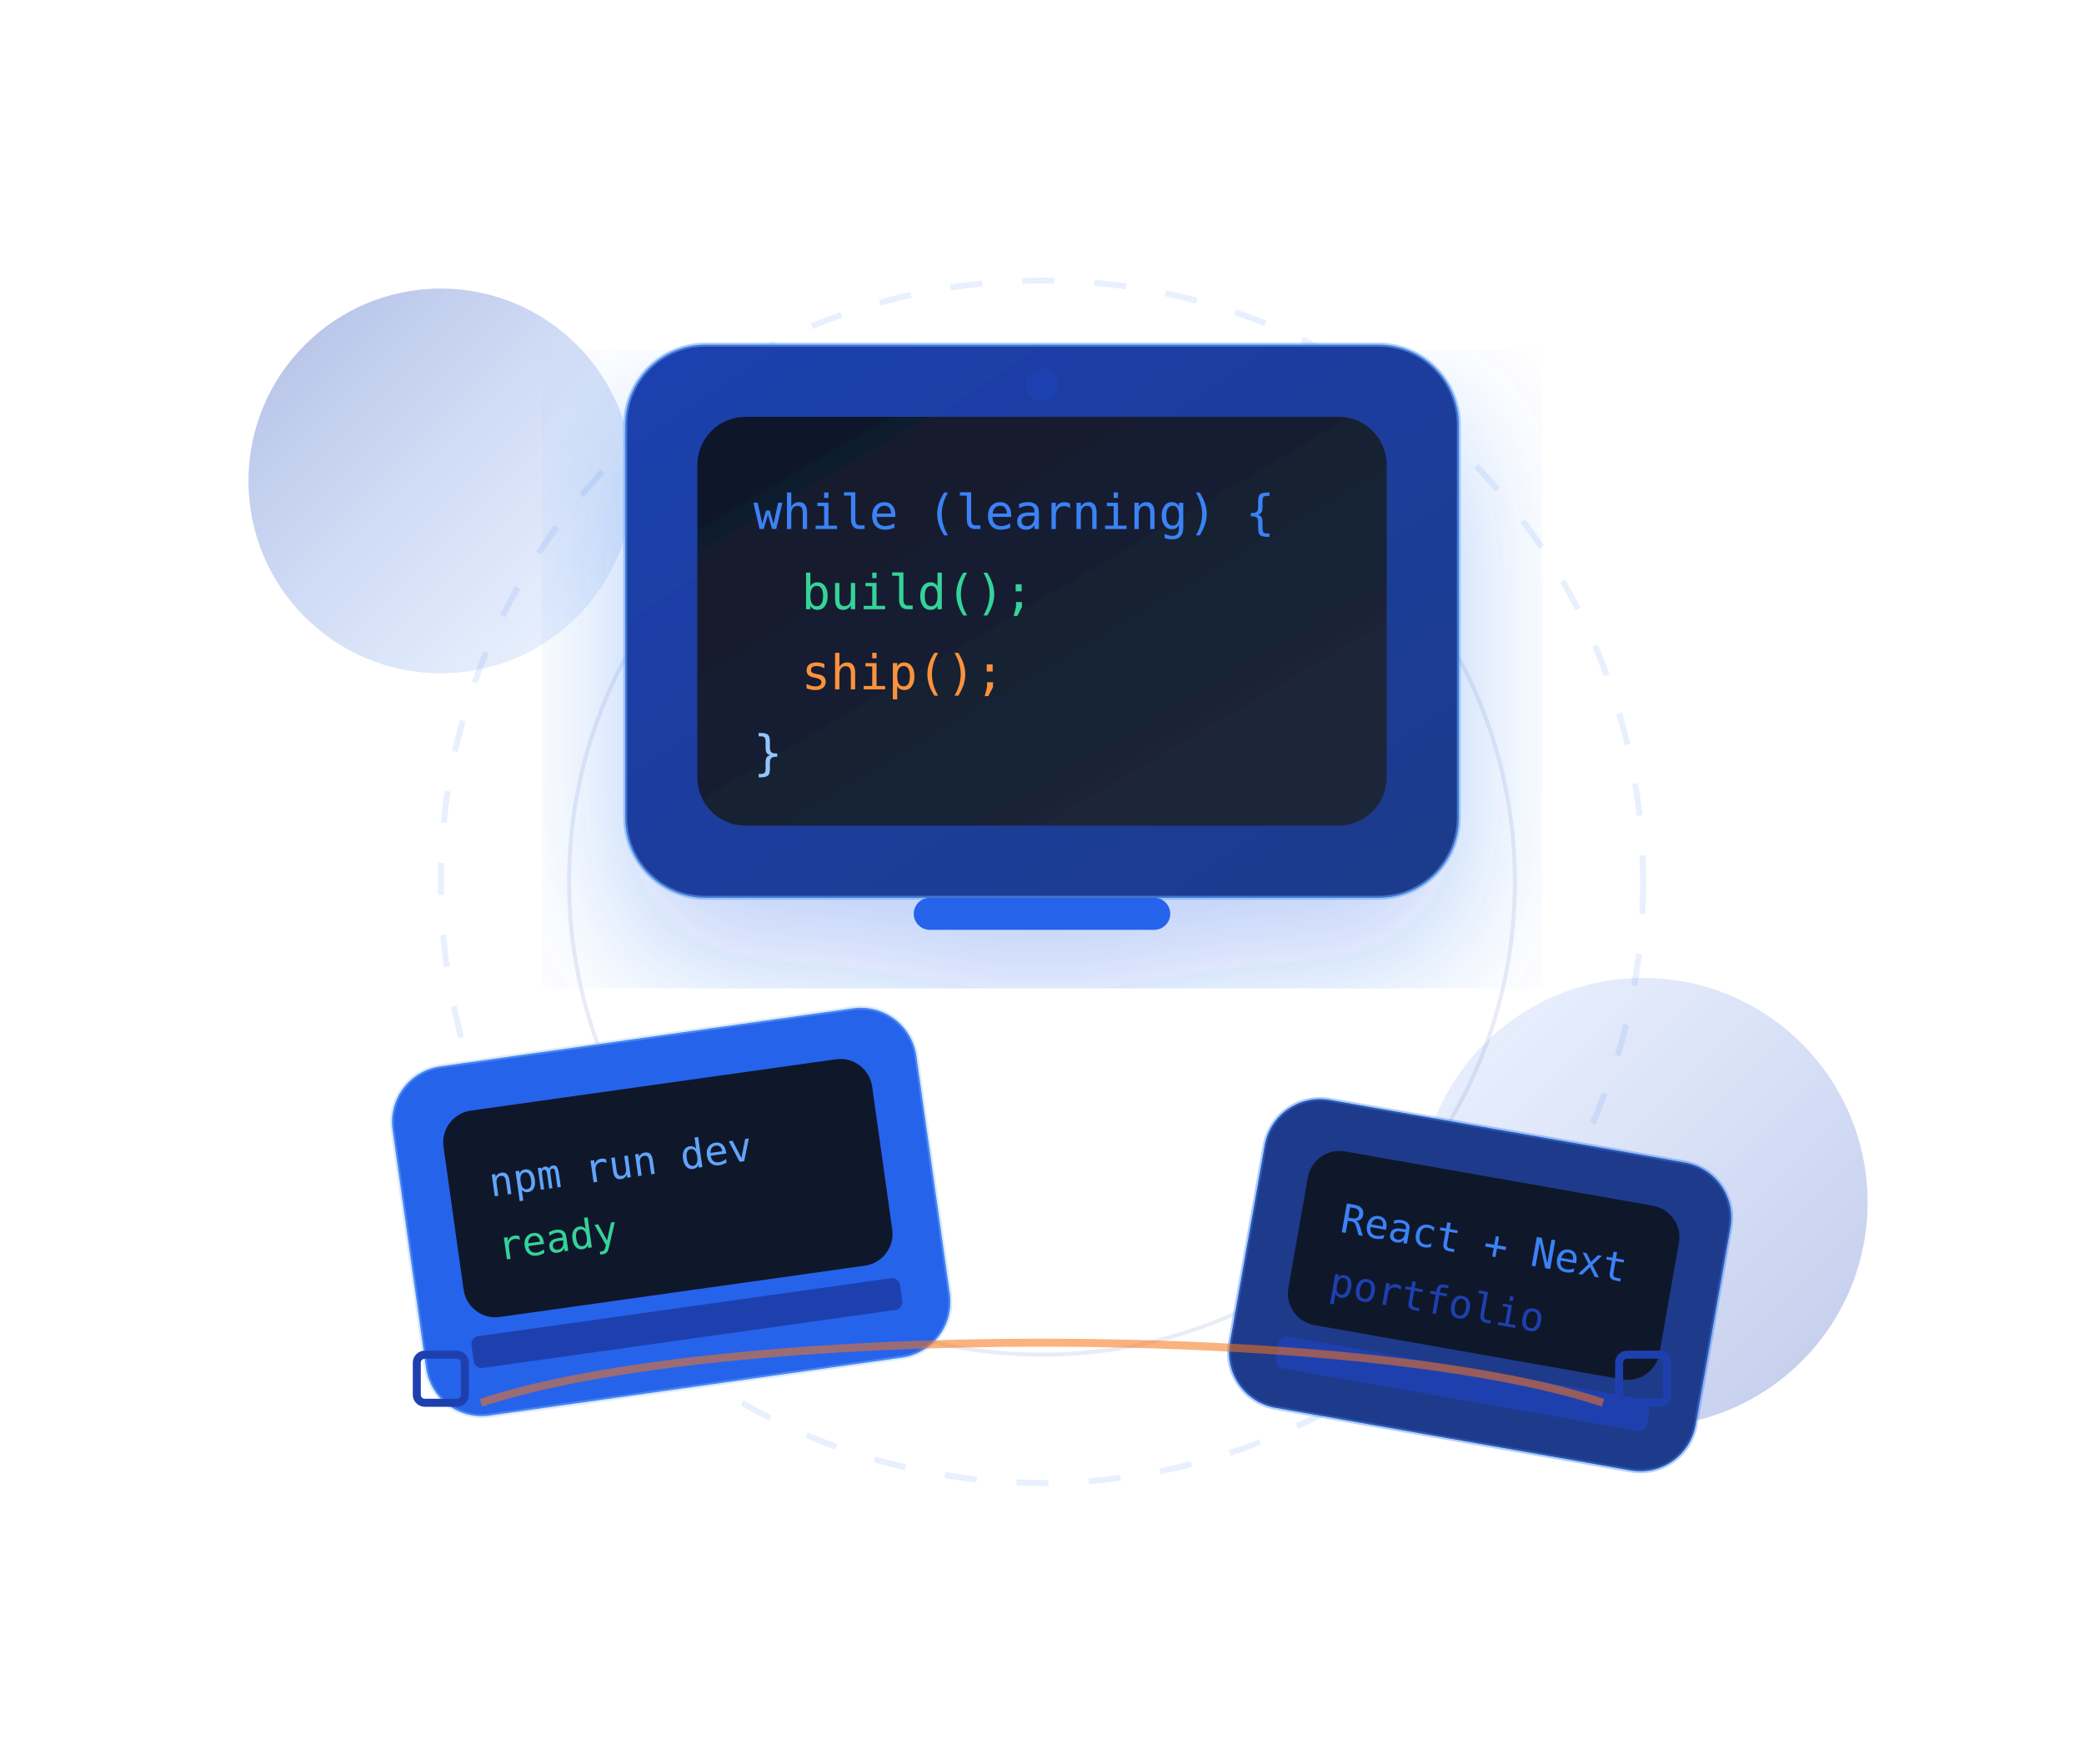
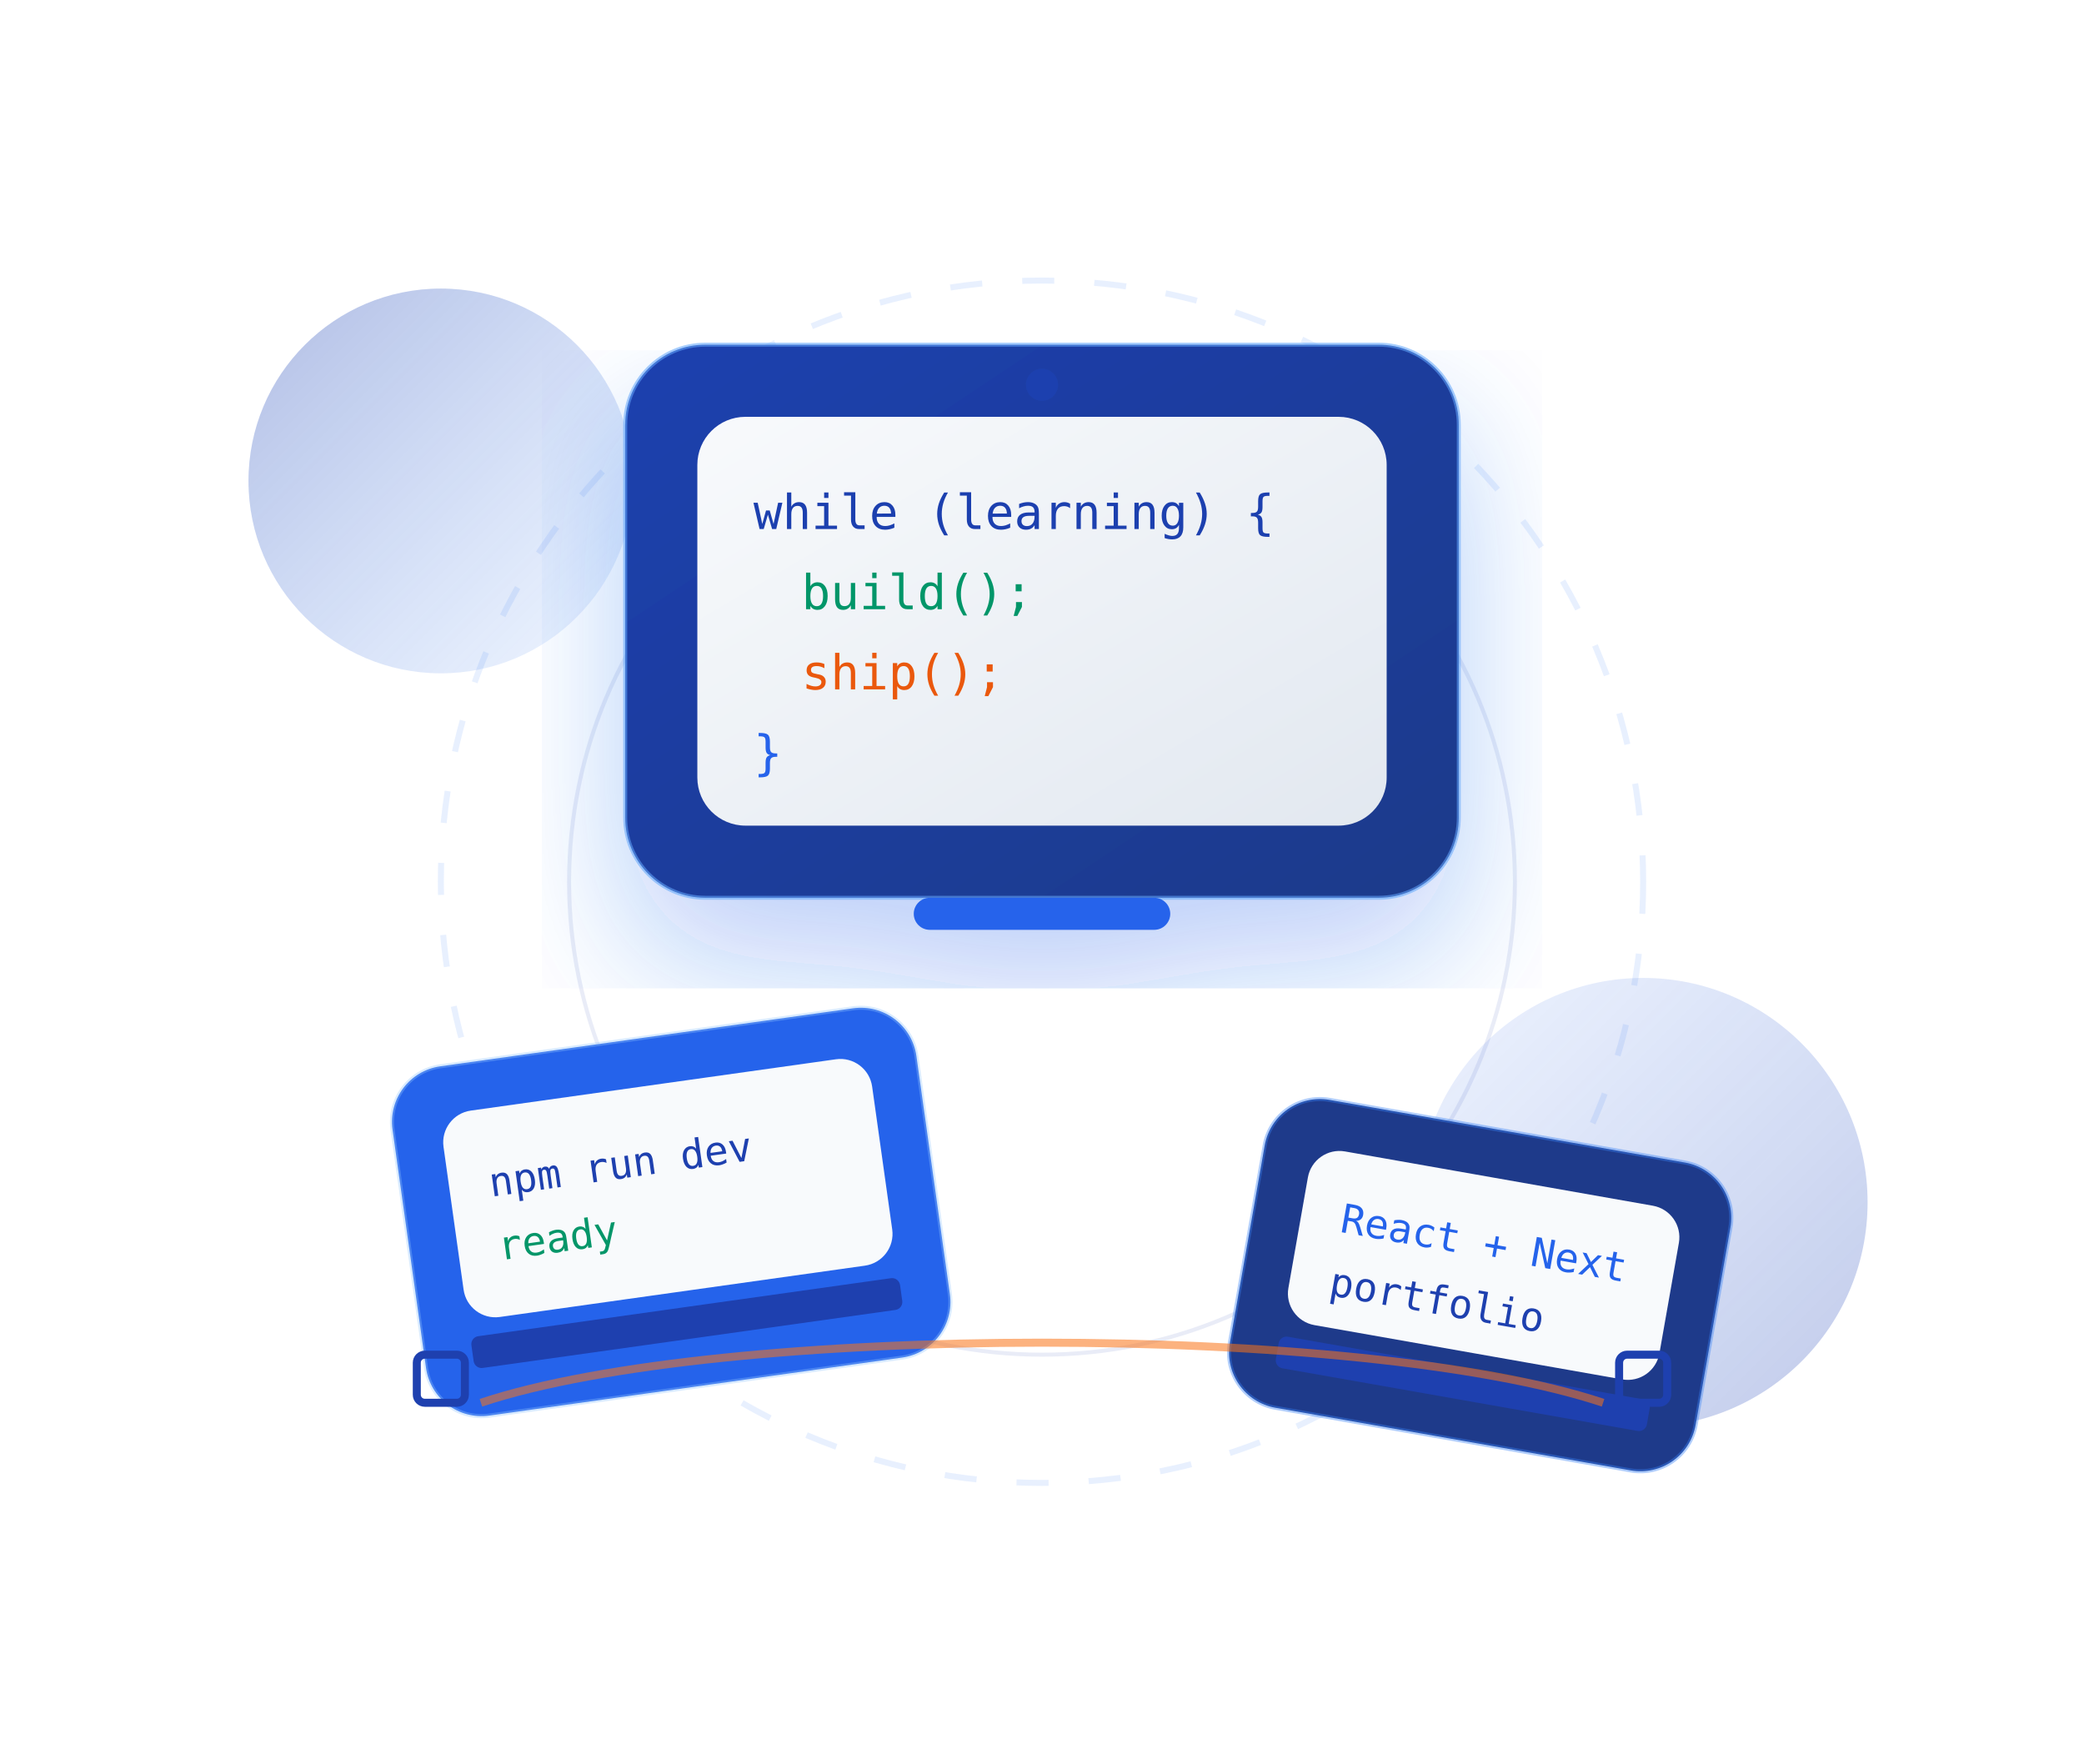
<svg xmlns="http://www.w3.org/2000/svg" viewBox="0 0 520 440" fill="none" role="img" aria-label="Modern monitor and laptop illustration">
  <defs>
    <linearGradient id="orbitA" x1="0" y1="0" x2="1" y2="1">
      <stop offset="0%" stop-color="#1e40af" stop-opacity="0.35" />
      <stop offset="100%" stop-color="#3b82f6" stop-opacity="0.08" />
    </linearGradient>
    <linearGradient id="orbitB" x1="1" y1="1" x2="0" y2="0">
      <stop offset="0%" stop-color="#1e40af" stop-opacity="0.28" />
      <stop offset="100%" stop-color="#2563eb" stop-opacity="0.08" />
    </linearGradient>
    <linearGradient id="deviceBody" x1="0" y1="0" x2="1" y2="1">
      <stop offset="0%" stop-color="#1e40af" />
      <stop offset="100%" stop-color="#1e3a8a" />
    </linearGradient>
    <linearGradient id="deviceScreen" x1="0" y1="0" x2="1" y2="1">
-       <stop offset="0%" stop-color="#0f172a" />
-       <stop offset="100%" stop-color="#1e293b" />
+       <stop offset="0%" stop-color="#f8fafc" />
+       <stop offset="100%" stop-color="#e2e8f0" />
    </linearGradient>
    <filter id="deviceGlow">
      <feDropShadow dx="0" dy="16" stdDeviation="18" flood-color="#2563eb" flood-opacity="0.3" />
    </filter>
  </defs>
  <circle cx="260" cy="220" r="150" stroke="#3b82f6" stroke-opacity="0.12" stroke-width="1.5" stroke-dasharray="8 10" />
  <circle cx="260" cy="220" r="118" stroke="#1e40af" stroke-opacity="0.1" stroke-width="1" />
  <circle cx="110" cy="120" r="48" fill="url(#orbitA)" />
  <circle cx="410" cy="300" r="56" fill="url(#orbitB)" />
  <g filter="url(#deviceGlow)">
    <rect x="156" y="86" width="208" height="138" rx="20" fill="url(#deviceBody)" stroke="#60a5fa" stroke-opacity="0.55" />
    <rect x="174" y="104" width="172" height="102" rx="12" fill="url(#deviceScreen)" />
    <circle cx="260" cy="96" r="4" fill="#1e40af" />
-     <text x="188" y="132" fill="#3b82f6" font-family="ui-monospace, monospace" font-size="12">while (learning) {</text>
-     <text x="200" y="152" fill="#34d399" font-family="ui-monospace, monospace" font-size="12">build();</text>
-     <text x="200" y="172" fill="#fb923c" font-family="ui-monospace, monospace" font-size="12">ship();</text>
-     <text x="188" y="192" fill="#93c5fd" font-family="ui-monospace, monospace" font-size="12">}</text>
+     <text x="188" y="132" fill="#1e40af" font-family="ui-monospace, monospace" font-size="12">while (learning) {</text>
+     <text x="200" y="152" fill="#059669" font-family="ui-monospace, monospace" font-size="12">build();</text>
+     <text x="200" y="172" fill="#ea580c" font-family="ui-monospace, monospace" font-size="12">ship();</text>
+     <text x="188" y="192" fill="#2563eb" font-family="ui-monospace, monospace" font-size="12">}</text>
    <rect x="228" y="224" width="64" height="8" rx="4" fill="#2563eb" />
  </g>
  <g transform="translate(96 268) rotate(-8)">
    <rect x="0" y="0" width="132" height="88" rx="14" fill="#2563eb" stroke="#93c5fd" stroke-opacity="0.35" />
-     <rect x="12" y="12" width="108" height="52" rx="8" fill="#0f172a" />
-     <text x="22" y="34" fill="#60a5fa" font-family="ui-monospace, monospace" font-size="10">npm run dev</text>
-     <text x="22" y="50" fill="#34d399" font-family="ui-monospace, monospace" font-size="10">ready</text>
+     <rect x="12" y="12" width="108" height="52" rx="8" fill="#f8fafc" />
+     <text x="22" y="34" fill="#1e40af" font-family="ui-monospace, monospace" font-size="10">npm run dev</text>
+     <text x="22" y="50" fill="#059669" font-family="ui-monospace, monospace" font-size="10">ready</text>
    <rect x="12" y="68" width="108" height="8" rx="2" fill="#1e40af" />
  </g>
  <g transform="translate(318 272) rotate(10)">
    <rect x="0" y="0" width="118" height="78" rx="14" fill="#1e3a8a" stroke="#3b82f6" stroke-opacity="0.4" />
-     <rect x="12" y="12" width="94" height="44" rx="8" fill="#0f172a" />
-     <text x="22" y="32" fill="#3b82f6" font-family="ui-monospace, monospace" font-size="10">React + Next</text>
+     <rect x="12" y="12" width="94" height="44" rx="8" fill="#f8fafc" />
+     <text x="22" y="32" fill="#2563eb" font-family="ui-monospace, monospace" font-size="10">React + Next</text>
    <text x="22" y="48" fill="#1e40af" font-family="ui-monospace, monospace" font-size="10">portfolio</text>
    <rect x="12" y="60" width="94" height="8" rx="2" fill="#1e40af" />
  </g>
  <path d="M120 350 C180 330, 340 330, 400 350" stroke="#f97316" stroke-opacity="0.55" stroke-width="2" fill="none" />
  <rect x="104" y="338" width="12" height="12" rx="2" stroke="#1e40af" stroke-width="2" />
  <rect x="404" y="338" width="12" height="12" rx="2" stroke="#1e40af" stroke-width="2" />
</svg>
